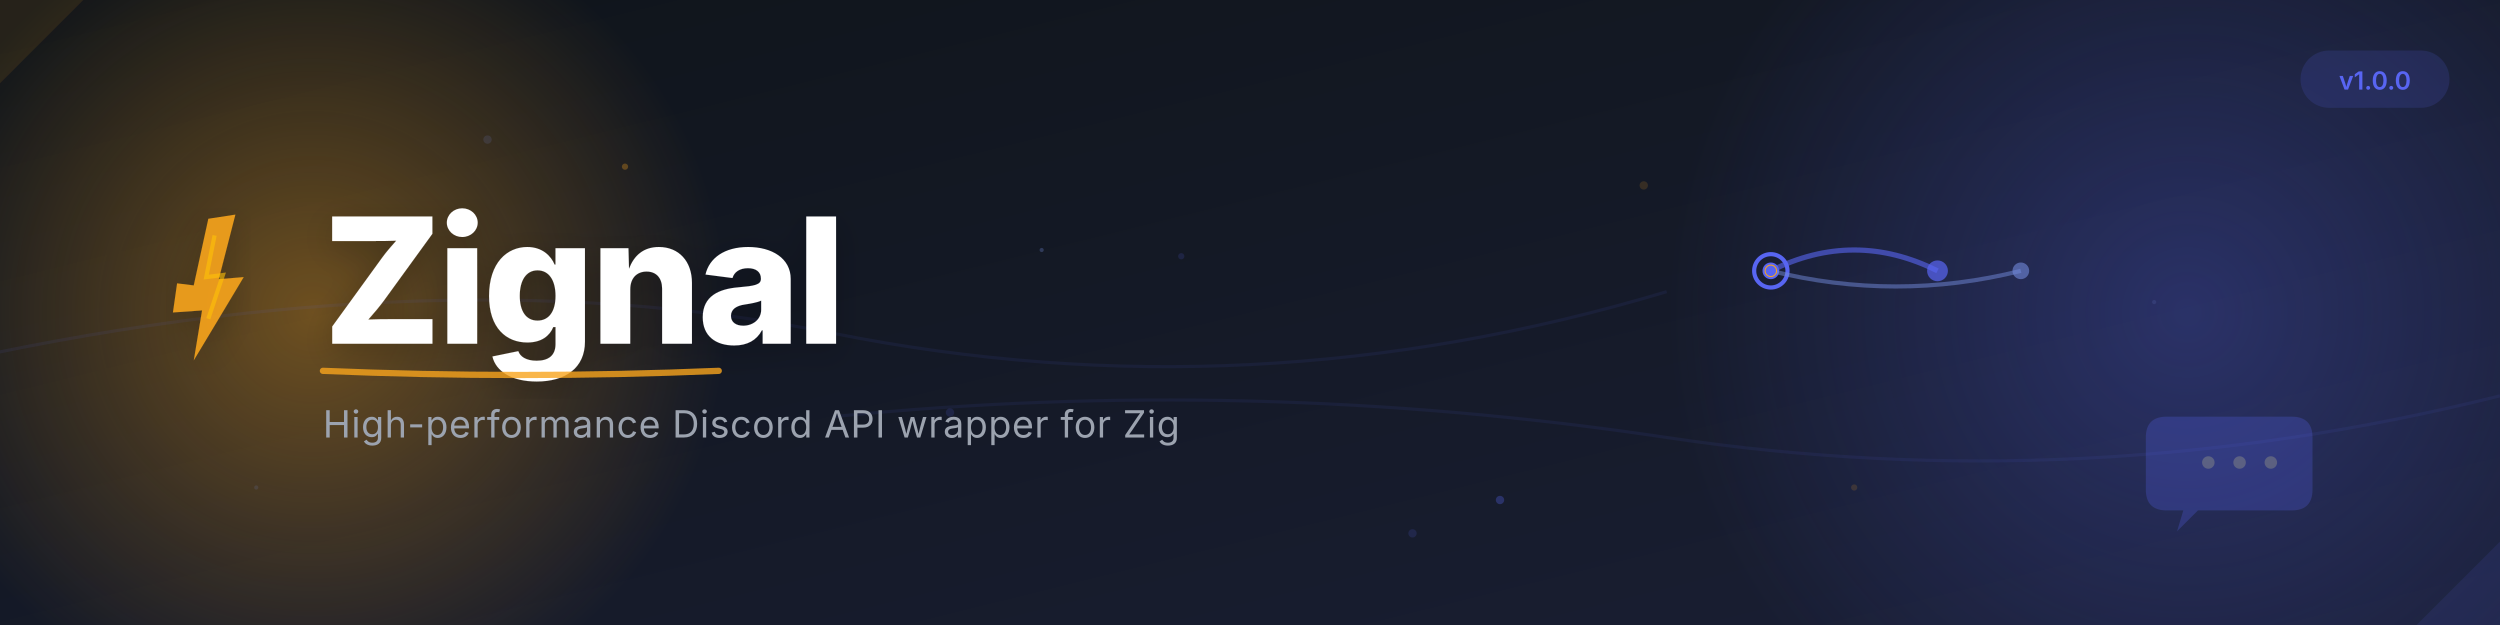
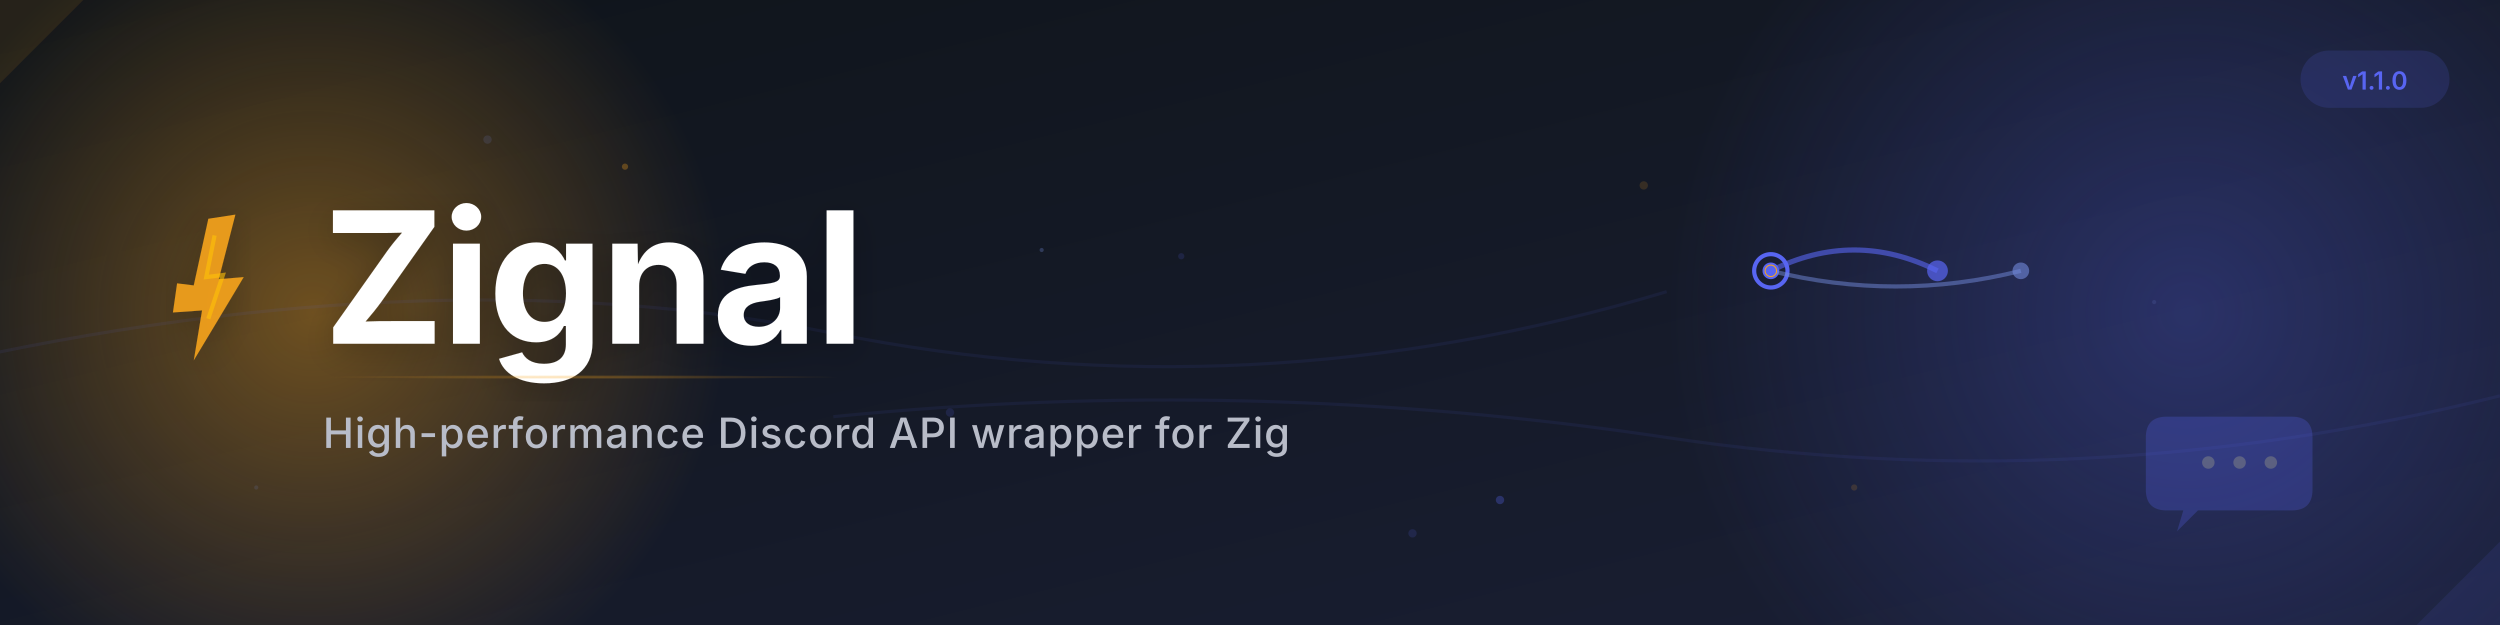
<svg xmlns="http://www.w3.org/2000/svg" width="1200" height="300" viewBox="0 0 1200 300">
  <defs>
    <linearGradient id="bg" x1="0%" y1="0%" x2="100%" y2="100%">
      <stop offset="0%" style="stop-color:#0f1419;stop-opacity:1" />
      <stop offset="100%" style="stop-color:#1a1f35;stop-opacity:1" />
    </linearGradient>
    <radialGradient id="orangeGlow">
      <stop offset="0%" style="stop-color:#F7A41D;stop-opacity:0.4" />
      <stop offset="100%" style="stop-color:#F7A41D;stop-opacity:0" />
    </radialGradient>
    <radialGradient id="purpleGlow">
      <stop offset="0%" style="stop-color:#5865F2;stop-opacity:0.3" />
      <stop offset="100%" style="stop-color:#5865F2;stop-opacity:0" />
    </radialGradient>
    <filter id="softShadow">
      <feGaussianBlur in="SourceAlpha" stdDeviation="8" />
      <feOffset dx="0" dy="4" />
      <feComponentTransfer>
        <feFuncA type="linear" slope="0.2" />
      </feComponentTransfer>
      <feMerge>
        <feMergeNode />
        <feMergeNode in="SourceGraphic" />
      </feMerge>
    </filter>
  </defs>
  <rect width="1200" height="300" fill="url(#bg)" />
  <circle cx="150" cy="150" r="200" fill="url(#orangeGlow)">
    <animate attributeName="opacity" values="0.3;0.5;0.3" dur="4s" repeatCount="indefinite" />
  </circle>
  <circle cx="1050" cy="150" r="250" fill="url(#purpleGlow)">
    <animate attributeName="opacity" values="0.2;0.4;0.2" dur="5s" repeatCount="indefinite" />
  </circle>
  <g opacity="0.15">
    <circle cx="234" cy="67" r="2" fill="#7289DA" />
    <circle cx="567" cy="123" r="1.5" fill="#5865F2" />
    <circle cx="789" cy="89" r="2" fill="#F7A41D" />
    <circle cx="123" cy="234" r="1" fill="#7289DA" />
    <circle cx="456" cy="198" r="2" fill="#5865F2" />
    <circle cx="890" cy="234" r="1.5" fill="#F7A41D" />
    <circle cx="1034" cy="145" r="1" fill="#7289DA" />
    <circle cx="678" cy="256" r="2" fill="#5865F2" />
  </g>
  <g opacity="0.08" stroke="#5865F2" stroke-width="1.5" fill="none">
    <path d="M -50,180 Q 200,120 400,160 T 800,140">
      <animate attributeName="d" values="M -50,180 Q 200,120 400,160 T 800,140;                        M -50,180 Q 200,140 400,150 T 800,160;                        M -50,180 Q 200,120 400,160 T 800,140" dur="8s" repeatCount="indefinite" />
    </path>
    <path d="M 400,200 Q 600,180 800,210 T 1200,190">
      <animate attributeName="d" values="M 400,200 Q 600,180 800,210 T 1200,190;                        M 400,200 Q 600,200 800,200 T 1200,210;                        M 400,200 Q 600,180 800,210 T 1200,190" dur="10s" repeatCount="indefinite" />
    </path>
  </g>
  <g transform="translate(65, 95)">
    <path d="M 35,10 L 28,42 L 20,41 L 18,55 L 32,54 L 28,78 L 52,38 L 40,39 L 48,8 Z" fill="#F7A41D" opacity="0.9" filter="url(#softShadow)">
      <animate attributeName="opacity" values="0.85;1;0.85" dur="2s" repeatCount="indefinite" />
    </path>
    <path d="M 38,18 L 34,38 L 42,37 L 35,58" stroke="#FFC107" stroke-width="2" fill="none" opacity="0.6">
      <animate attributeName="opacity" values="0.4;0.8;0.4" dur="2s" repeatCount="indefinite" />
    </path>
  </g>
-   <text x="155" y="165" font-family="system-ui, -apple-system, 'Segoe UI', sans-serif" font-size="84" font-weight="800" fill="#FFFFFF" letter-spacing="-2" filter="url(#softShadow)">
+   <text x="155" y="165" font-family="'Inter', system-ui, -apple-system, 'Segoe UI', sans-serif" font-size="88" font-weight="700" fill="#FFFFFF" letter-spacing="-1.5" filter="url(#softShadow)">
    Zignal
  </text>
-   <path d="M 155,178 Q 250,182 345,178" stroke="#F7A41D" stroke-width="3" fill="none" stroke-linecap="round" opacity="0.8" />
-   <text x="155" y="210" font-family="system-ui, -apple-system, 'Segoe UI', sans-serif" font-size="18" font-weight="400" fill="#9CA3AF" letter-spacing="0.3">
+   <path d="M 155,180 Q 280,184 405,180" stroke="url(#orangeGlow)" stroke-width="4" fill="none" stroke-linecap="round" opacity="0.9" />
+   <text x="155" y="215" font-family="'Inter', system-ui, -apple-system, 'Segoe UI', sans-serif" font-size="20" font-weight="500" fill="#B8BCC8" letter-spacing="0.4">
    High-performance Discord API wrapper for Zig
  </text>
  <g transform="translate(850, 80)">
    <circle cx="0" cy="50" r="8" fill="none" stroke="#5865F2" stroke-width="2">
      <animate attributeName="r" values="8;16;8" dur="3s" repeatCount="indefinite" />
      <animate attributeName="opacity" values="0.8;0;0.8" dur="3s" repeatCount="indefinite" />
    </circle>
    <circle cx="0" cy="50" r="4" fill="#5865F2">
      <animate attributeName="opacity" values="1;0.6;1" dur="3s" repeatCount="indefinite" />
    </circle>
    <path d="M 0,50 Q 40,30 80,50" stroke="#5865F2" stroke-width="2.5" fill="none" opacity="0.6">
      <animate attributeName="d" values="M 0,50 Q 40,30 80,50;                        M 0,50 Q 40,35 80,50;                        M 0,50 Q 40,30 80,50" dur="2.5s" repeatCount="indefinite" />
    </path>
    <path d="M 0,50 Q 60,65 120,50" stroke="#7289DA" stroke-width="2" fill="none" opacity="0.5">
      <animate attributeName="d" values="M 0,50 Q 60,65 120,50;                        M 0,50 Q 60,60 120,50;                        M 0,50 Q 60,65 120,50" dur="3s" repeatCount="indefinite" />
    </path>
    <circle cx="80" cy="50" r="5" fill="#5865F2" opacity="0.7">
      <animate attributeName="cy" values="50;48;50" dur="2.5s" repeatCount="indefinite" />
    </circle>
    <circle cx="120" cy="50" r="4" fill="#7289DA" opacity="0.6">
      <animate attributeName="cy" values="50;52;50" dur="3s" repeatCount="indefinite" />
    </circle>
    <circle cx="0" cy="50" r="3" fill="#F7A41D">
      <animateMotion dur="2.5s" repeatCount="indefinite" path="M 0,0 Q 40,-20 80,0" />
      <animate attributeName="opacity" values="0;1;1;0" dur="2.5s" repeatCount="indefinite" />
    </circle>
    <circle cx="0" cy="50" r="2.5" fill="#5865F2">
      <animateMotion dur="3s" repeatCount="indefinite" path="M 0,0 Q 60,15 120,0" />
      <animate attributeName="opacity" values="0;1;1;0" dur="3s" repeatCount="indefinite" />
    </circle>
  </g>
  <g transform="translate(1040, 200)" opacity="0.25">
    <path d="M 0,0 L 60,0 Q 70,0 70,10 L 70,35 Q 70,45 60,45 L 15,45 L 5,55 L 8,45 L 0,45 Q -10,45 -10,35 L -10,10 Q -10,0 0,0 Z" fill="#5865F2" />
    <circle cx="20" cy="22" r="3" fill="#FFFFFF" />
    <circle cx="35" cy="22" r="3" fill="#FFFFFF" />
    <circle cx="50" cy="22" r="3" fill="#FFFFFF" />
  </g>
  <g transform="translate(1105, 25)">
    <rect x="0" y="0" width="70" height="26" rx="13" fill="#5865F2" opacity="0.15" stroke="#5865F2" stroke-width="1.5" />
    <text x="35" y="18" font-family="system-ui, -apple-system, 'Segoe UI', sans-serif" font-size="12" font-weight="600" fill="#5865F2" text-anchor="middle">
-       v1.0.0
+       v1.1.0
    </text>
  </g>
  <g opacity="0.1">
    <path d="M 0,0 L 40,0 L 0,40 Z" fill="#F7A41D" />
    <path d="M 1200,300 L 1160,300 L 1200,260 Z" fill="#5865F2" />
  </g>
  <g opacity="0.3">
    <circle cx="300" cy="80" r="1.5" fill="#F7A41D">
      <animate attributeName="cy" values="80;60;80" dur="4s" repeatCount="indefinite" />
      <animate attributeName="opacity" values="0.3;0.6;0.3" dur="4s" repeatCount="indefinite" />
    </circle>
    <circle cx="720" cy="240" r="2" fill="#5865F2">
      <animate attributeName="cy" values="240;220;240" dur="5s" repeatCount="indefinite" />
      <animate attributeName="opacity" values="0.3;0.5;0.3" dur="5s" repeatCount="indefinite" />
    </circle>
    <circle cx="500" cy="120" r="1" fill="#7289DA">
      <animate attributeName="cy" values="120;105;120" dur="6s" repeatCount="indefinite" />
      <animate attributeName="opacity" values="0.2;0.5;0.2" dur="6s" repeatCount="indefinite" />
    </circle>
  </g>
</svg>
